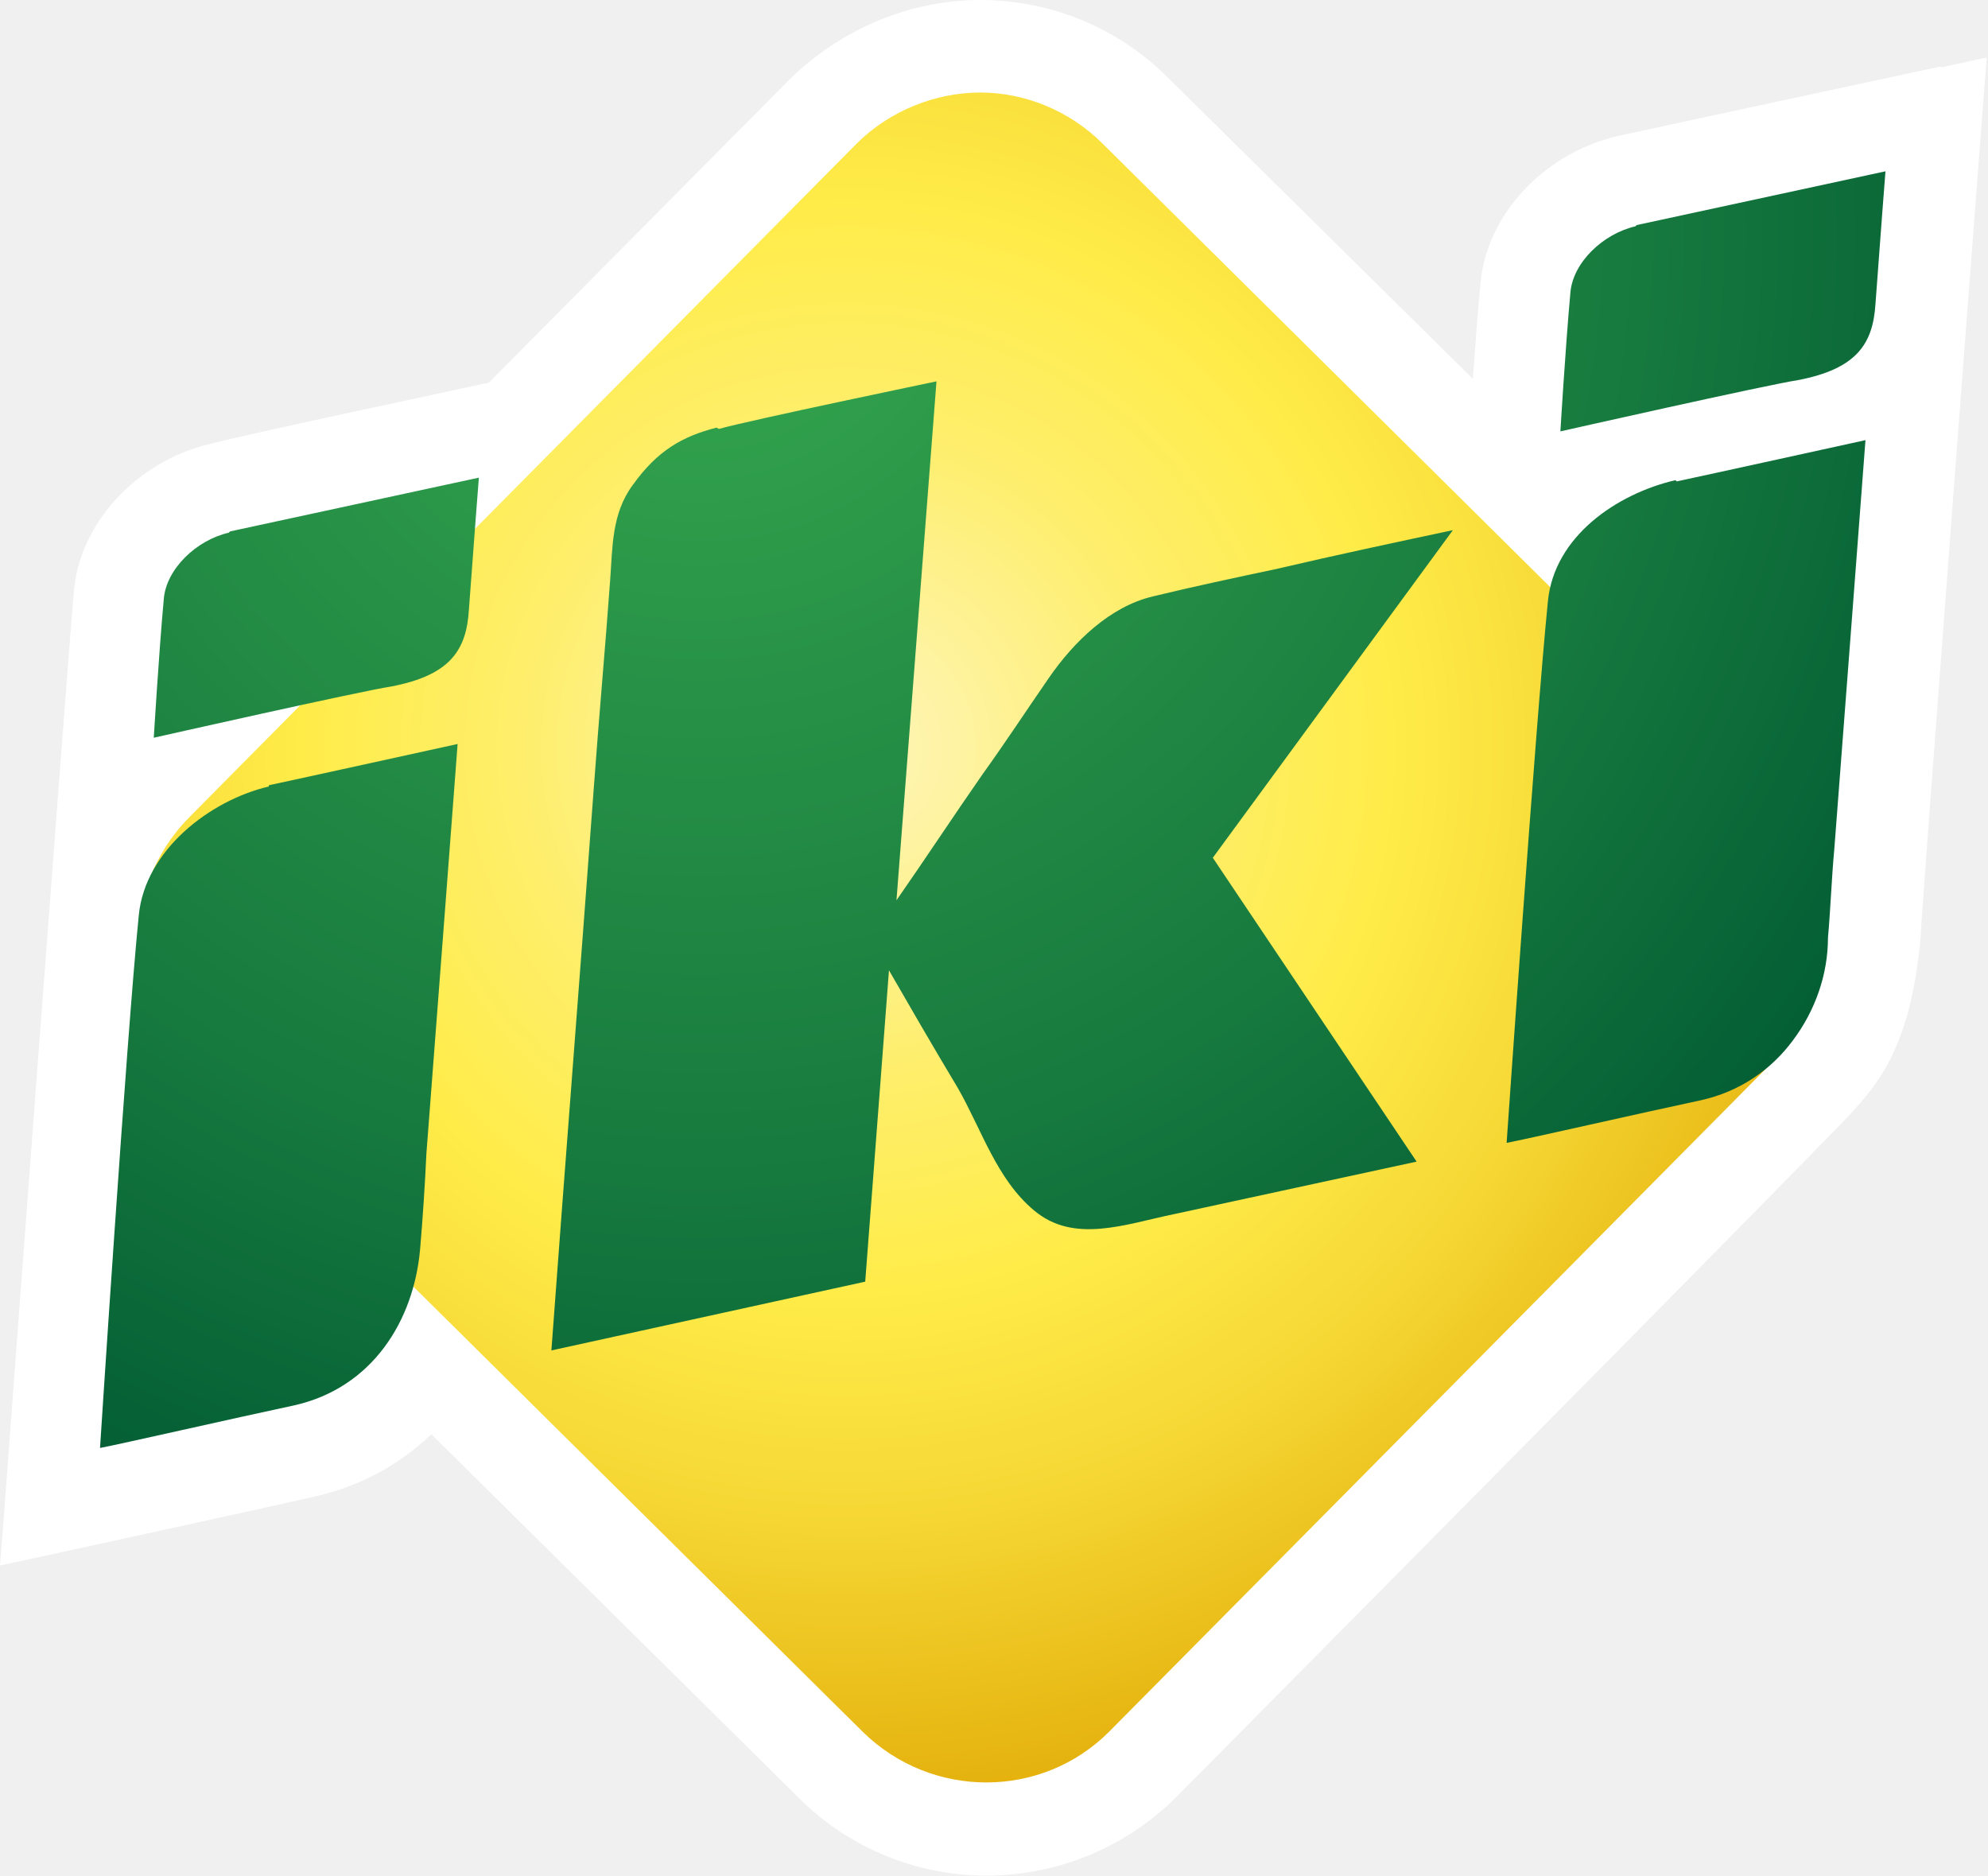
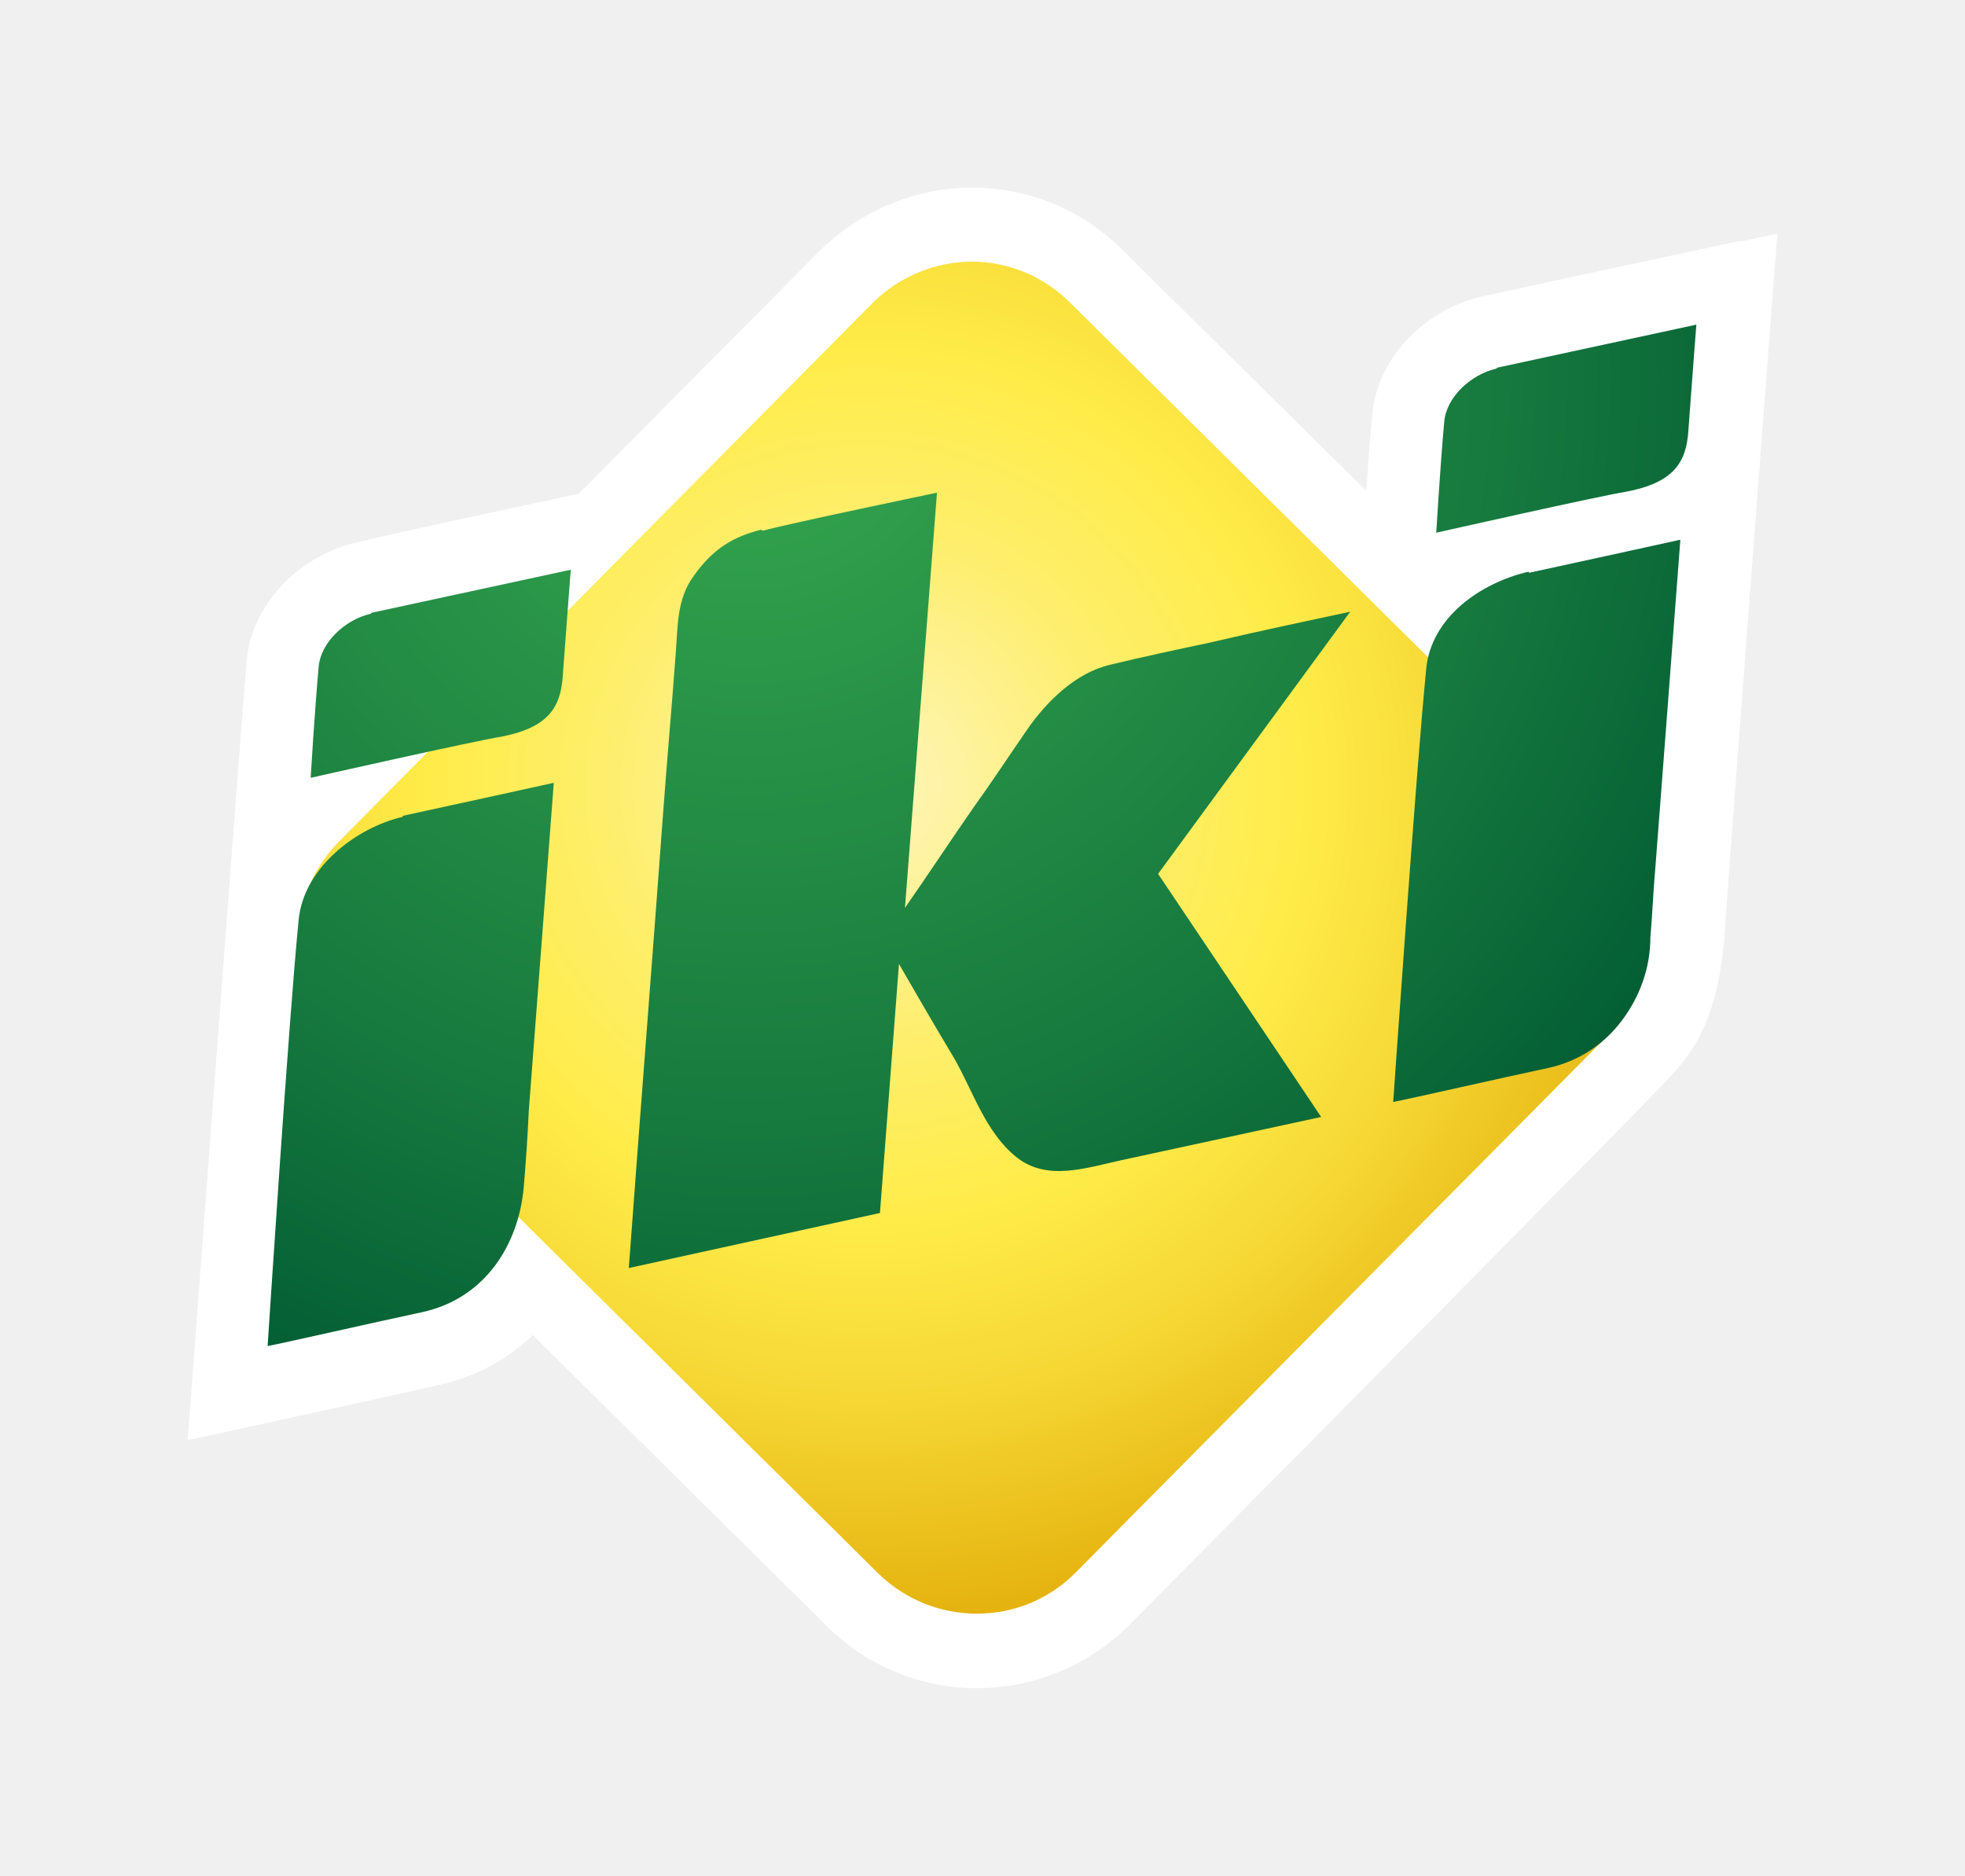
- <svg xmlns="http://www.w3.org/2000/svg" width="159" height="150" version="1.1" viewBox="0 0 159 150">
+ <svg xmlns="http://www.w3.org/2000/svg" width="196.4" height="187.5" version="1.1" viewBox="-18.75 -18.75 196.4 187.5">
  <defs>
    <style>
      .cls-1 {
        fill: url(#radial-gradient-2);
      }

      .cls-2 {
        fill: url(#radial-gradient);
      }

      .cls-3 {
        fill: #fff;
      }
    </style>
    <radialGradient id="radial-gradient" cx="67.7" cy="58.5" fx="67.7" fy="58.5" r="87" gradientTransform="translate(1.5 -.4) rotate(1.5) scale(1 1)" gradientUnits="userSpaceOnUse">
      <stop offset="0" stop-color="#fef5b9" />
      <stop offset=".1" stop-color="#fef3a3" />
      <stop offset=".3" stop-color="#feee6b" />
      <stop offset=".5" stop-color="#ffec49" />
      <stop offset=".7" stop-color="#f6d835" />
      <stop offset="1" stop-color="#e2ac08" />
    </radialGradient>
    <radialGradient id="radial-gradient-2" cx="56" cy="18.9" fx="56" fy="18.9" r="108" gradientUnits="userSpaceOnUse">
      <stop offset="0" stop-color="#37a94f" />
      <stop offset=".7" stop-color="#16793e" />
      <stop offset="1" stop-color="#045f35" />
      <stop offset="1" stop-color="#045f35" />
    </radialGradient>
  </defs>
  <g>
    <g id="Layer_6">
      <g>
        <path class="cls-3" d="M155.3,5.3c-.9.2-21,4.5-26,5.6-5.9,1.4-10.5,6.4-10.9,11.9-.2,1.9-.4,4.8-.6,7.5l-24.4-24.1c-4-4-9.4-6.2-15-6.2s-11.1,2.3-15.2,6.3l-24.1,24.3c-3.6.8-17.9,3.8-22.3,4.9-5.9,1.4-10.5,6.4-10.9,11.9C5.5,51.7.5,118.6.3,121.4l-.3,3.8,3.7-.8s18.4-4,21.4-4.7c3.6-.8,6.8-2.5,9.4-5l29.4,29.1c4,4,9.4,6.2,15,6.2s11.1-2.2,15.2-6.3c22.3-22.5,48.5-49,53.8-54.5h0s.8-.9.8-.9c2.8-3.1,4.3-6.9,4.9-13.2,0-1.3,5-66.7,5-66.7l.3-3.8-3.7.8h0Z" />
        <path class="cls-2" d="M68.5,11.5L15.1,65.4c-5.4,5.5-5.4,14.3,0,19.7l53.9,53.4c5.5,5.4,14.3,5.4,19.7,0l53.4-53.9c5.4-5.5,5.4-14.3,0-19.7L88.2,11.5c-2.7-2.7-6.3-4.1-9.8-4.1s-7.2,1.4-9.9,4.1Z" />
        <g id="mask3_94_418">
          <path class="cls-1" d="M21.5,62.9c-4.7,1.1-9.9,5.1-10.4,10.3-1,10-3.1,42.6-3.1,42.6,1.6-.3,10.8-2.4,15.5-3.4,6.3-1.4,9.6-6.8,10.1-12.5.2-2.3.4-5.3.5-7.6.4-5.1,2.5-32.8,2.5-32.8,0,0-13.2,2.9-15.1,3.3M18.3,42.6c-2.6.6-5,2.9-5.2,5.3-.4,4.4-.8,11.1-.8,11.1,0,0,16.4-3.7,19-4.1,4.7-.9,6-2.9,6.2-6.1.4-5.5.8-10.6.8-10.6,0,0-14.8,3.2-19.9,4.3M134,38.4c-4.7,1.1-9.7,4.5-10.2,9.7-1,10-3.3,43.3-3.3,43.3,1.6-.3,10.8-2.4,15.5-3.4,3.2-.7,5.7-2.5,7.4-4.8,1.8-2.4,2.8-5.3,2.8-8.2.2-2.2.3-4.9.5-7,.4-5.1,2.5-32.8,2.5-32.8,0,0-13.2,2.9-15.1,3.3ZM57.3,34.2c-2.7.7-4.7,1.8-6.7,4.6-1.7,2.3-1.6,5-1.8,7.6-.4,5.5-.9,11-1.3,16.5-1.1,15-2.3,30.1-3.4,45.1l25.1-5.5,1.9-24.9c1.5,2.6,3.4,5.9,5.5,9.4,1.9,3.3,3.1,7.3,6.1,9.8,3.2,2.7,7.3,1.1,11.2.3,6.5-1.4,12.9-2.8,19.4-4.2l-16.3-24.3,19.2-26.2c-4.7,1-9.4,2-14.1,3.1-3.3.7-6.6,1.4-9.9,2.2-3.4.8-6.3,3.6-8.3,6.5-1.8,2.6-3.5,5.2-5.3,7.7-2.3,3.3-4.6,6.8-6.9,10.1l3.2-41.5s-14.9,3.1-17.4,3.8M130.8,18.1c-2.6.6-5,2.9-5.2,5.3-.4,4.4-.8,11.1-.8,11.1,0,0,16.4-3.7,19-4.1,4.7-.9,6-2.9,6.2-6.1.4-5.5.8-10.6.8-10.6,0,0-14.8,3.2-19.9,4.3" />
        </g>
      </g>
    </g>
  </g>
</svg>
